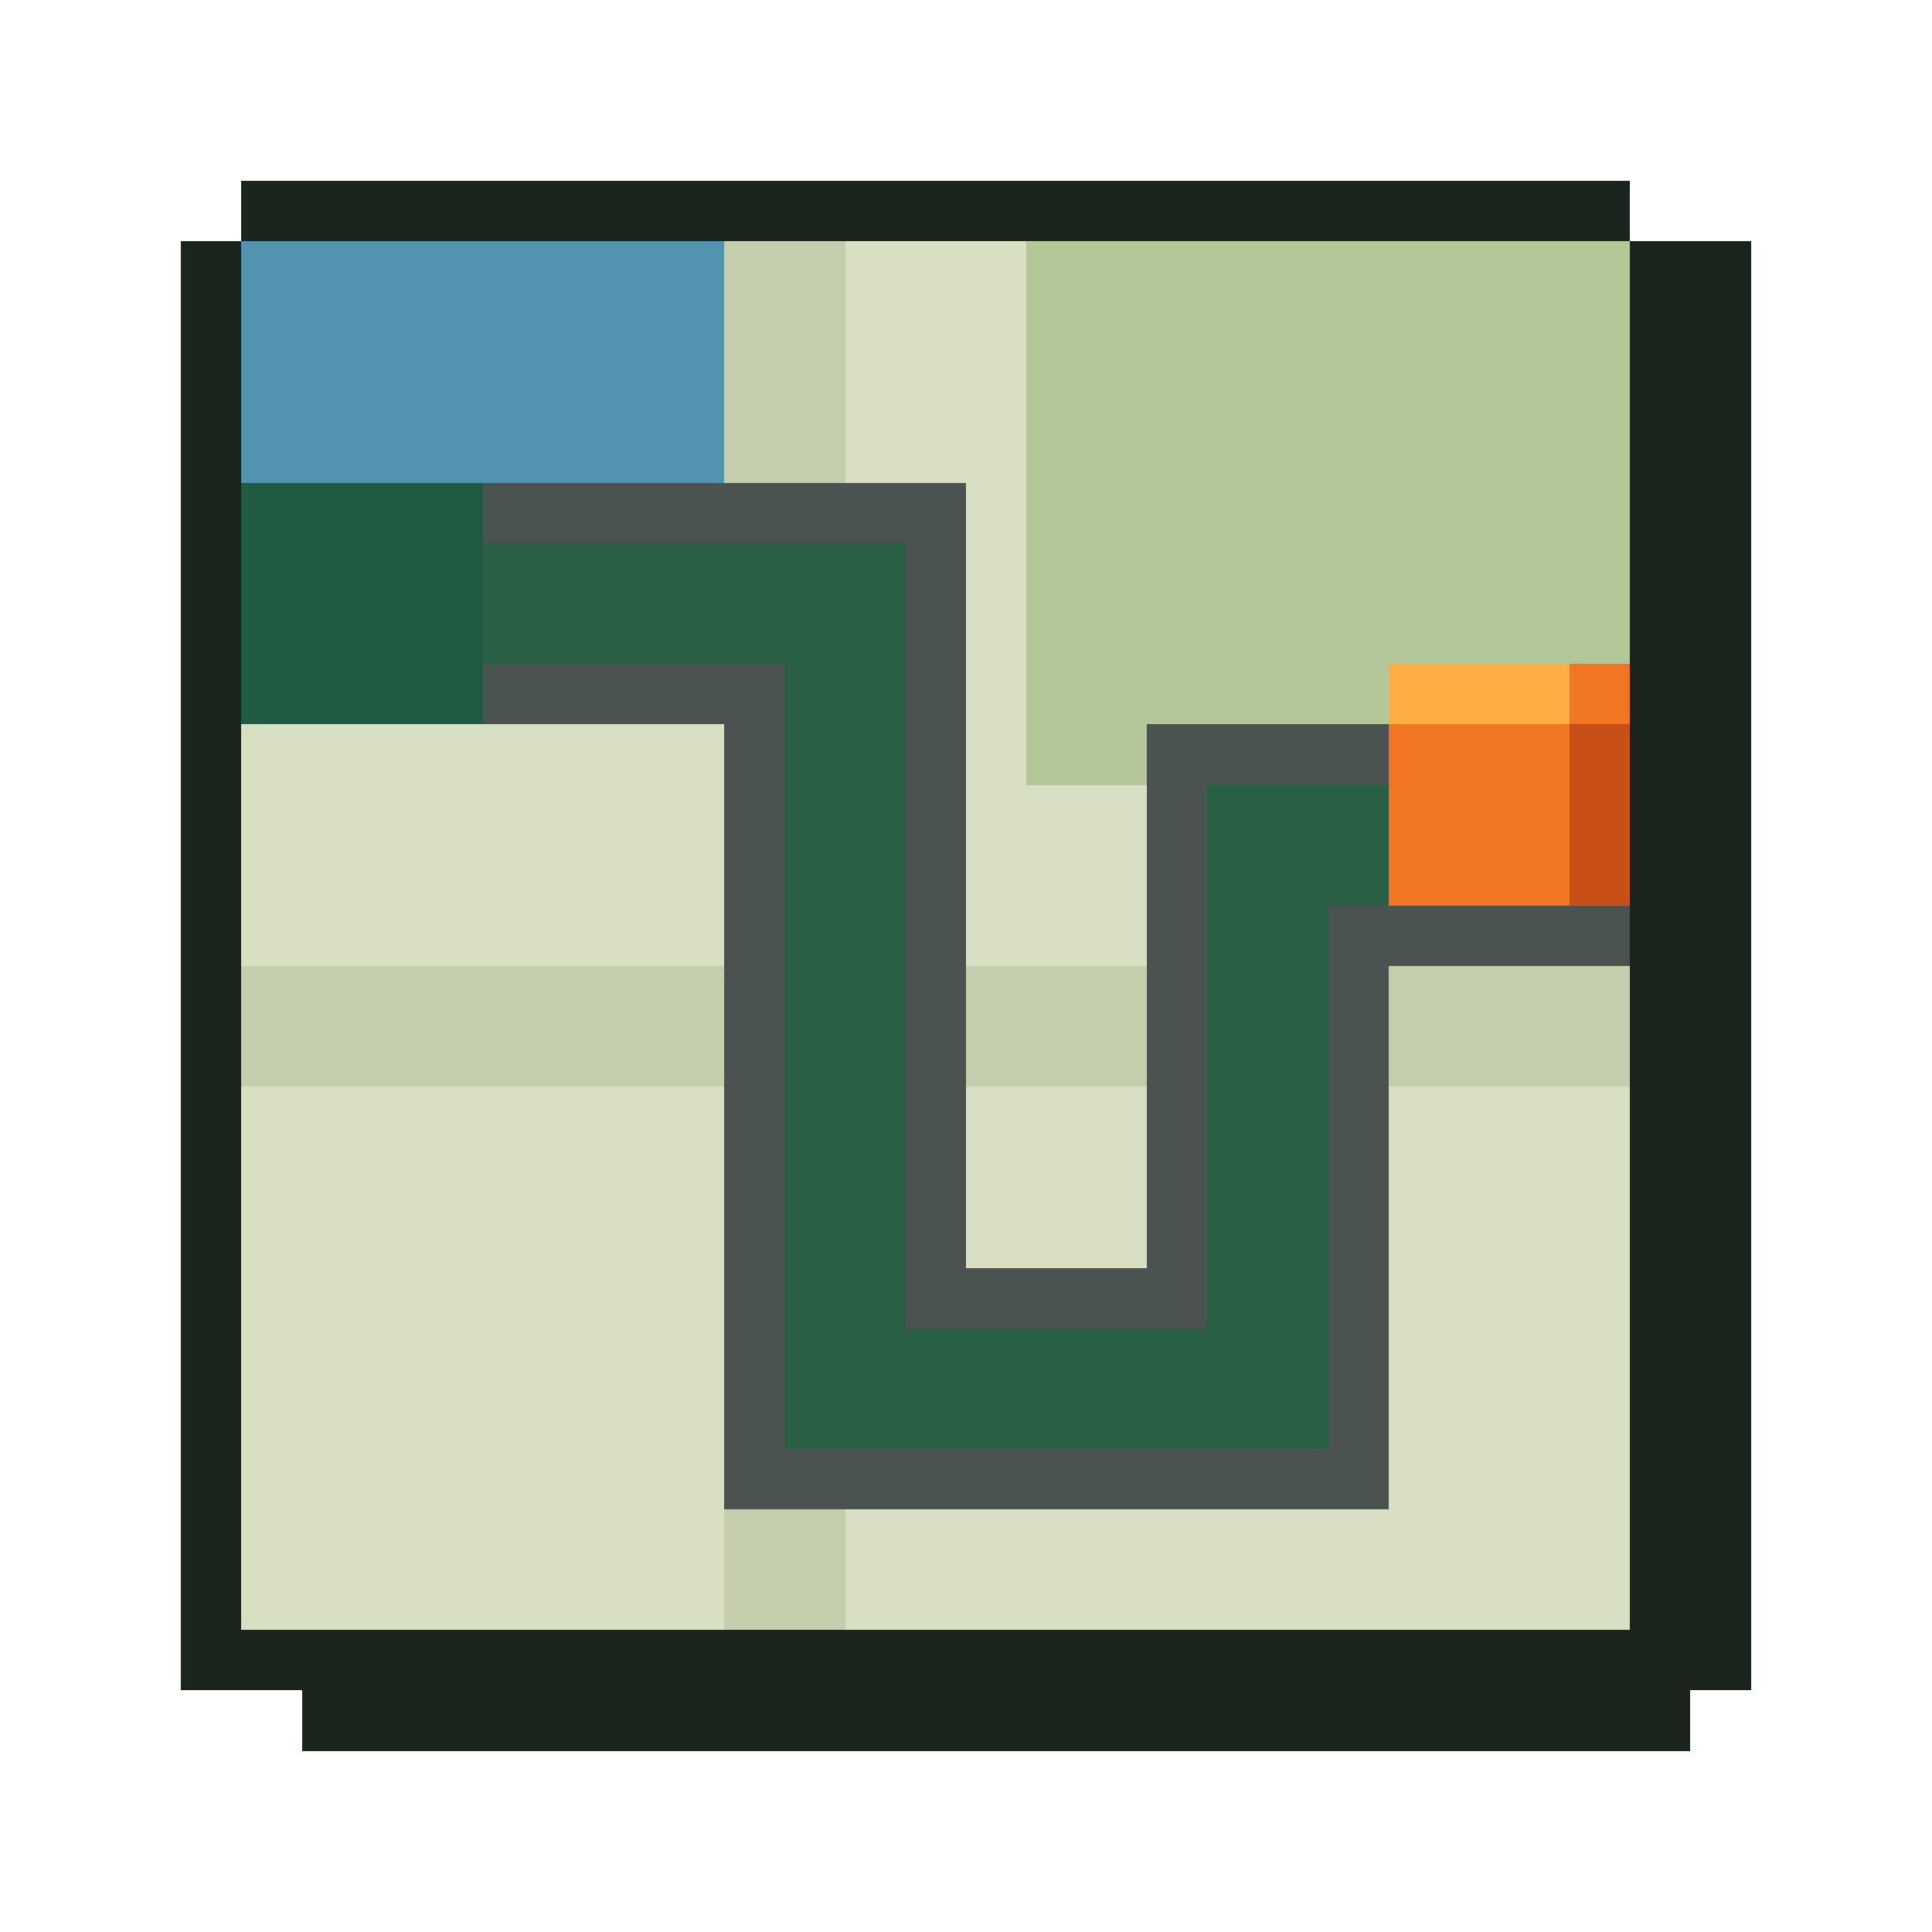
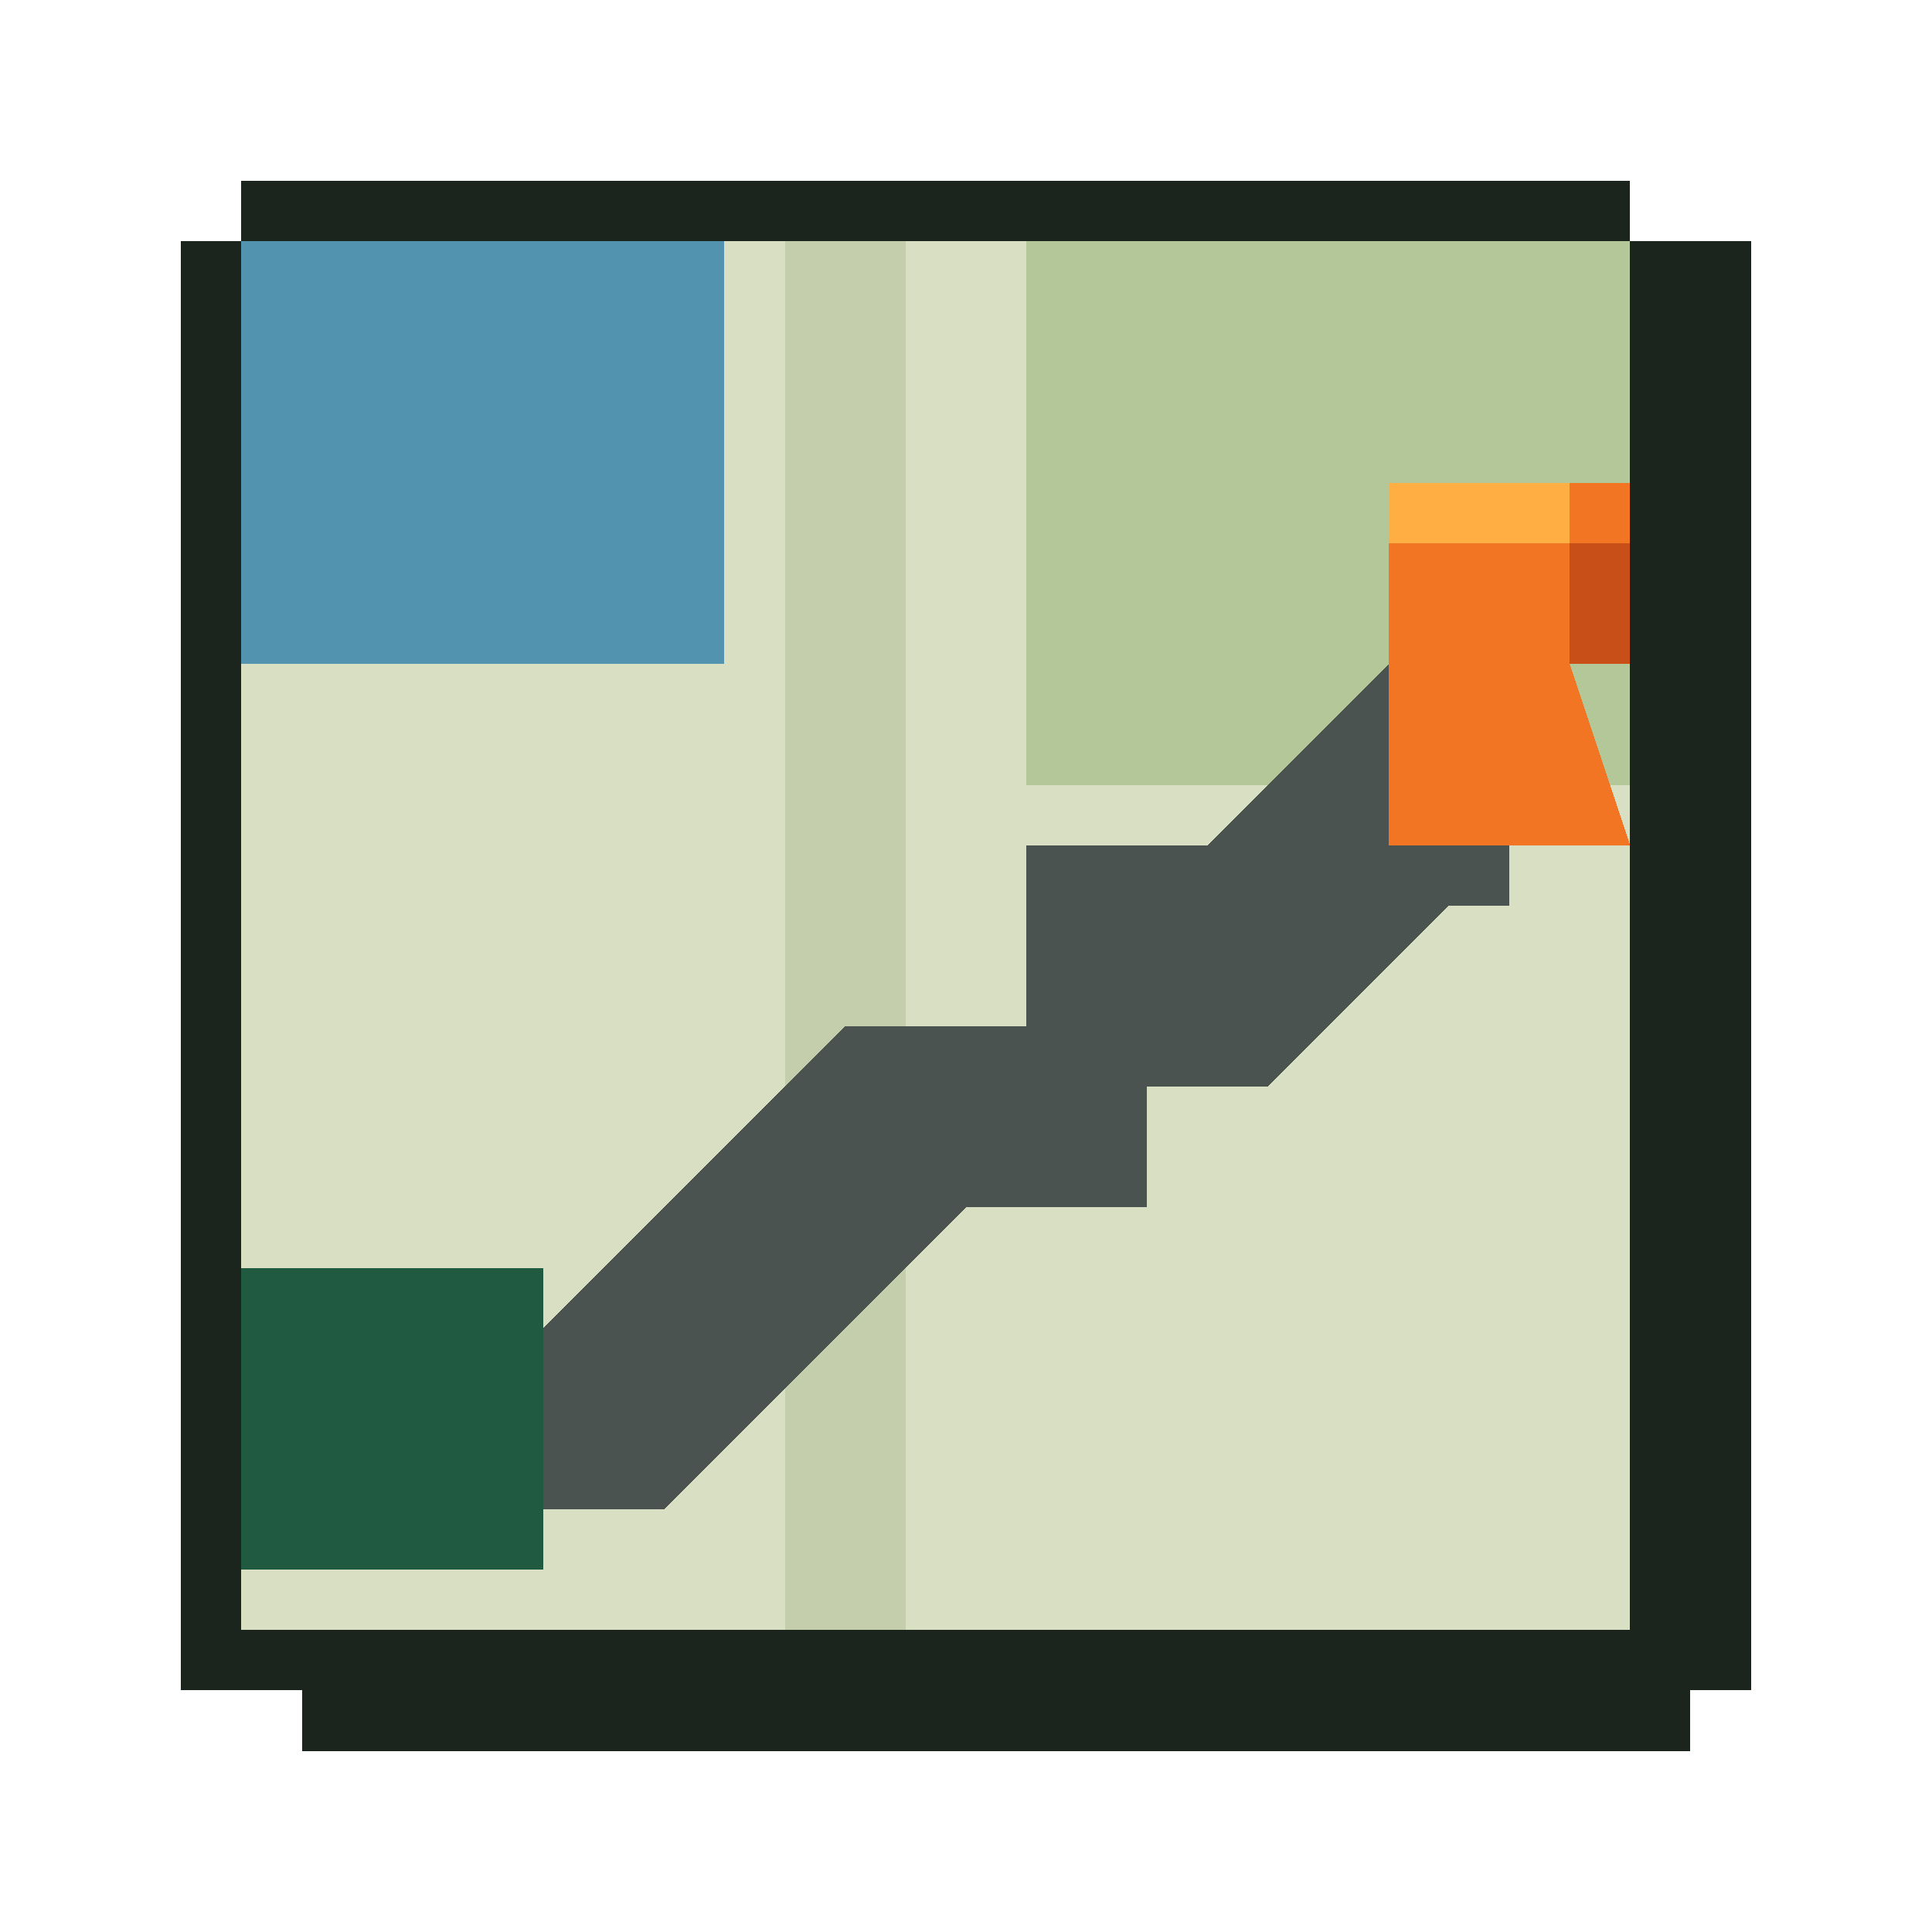
<svg xmlns="http://www.w3.org/2000/svg" viewBox="0 0 32 32" shape-rendering="crispEdges" data-m98-concept="fresh-greens" data-m98-grid="32">
  <path fill="#1c241e" d="M4 3H27V4H29V28H28V29H5V28H3V4H4Z" />
  <rect fill="#d8dfc2" x="4" y="4" width="23" height="23" />
  <rect fill="#b4c798" x="17" y="4" width="10" height="9" />
  <rect fill="#5294b0" x="4" y="4" width="8" height="7" />
-   <rect fill="#c4ceac" x="12" y="4" width="2" height="23" />
-   <rect fill="#c4ceac" x="4" y="16" width="23" height="2" />
-   <rect fill="#4b5350" x="4" y="8" width="12" height="4" />
-   <rect fill="#4b5350" x="12" y="8" width="4" height="17" />
-   <rect fill="#4b5350" x="12" y="21" width="11" height="4" />
-   <rect fill="#4b5350" x="19" y="12" width="4" height="13" />
-   <rect fill="#4b5350" x="19" y="12" width="8" height="4" />
-   <rect fill="#285f45" x="5" y="9" width="10" height="2" />
-   <rect fill="#285f45" x="13" y="9" width="2" height="15" />
-   <rect fill="#285f45" x="13" y="22" width="9" height="2" />
-   <rect fill="#285f45" x="20" y="13" width="2" height="11" />
-   <rect fill="#285f45" x="20" y="13" width="7" height="2" />
-   <rect fill="#205a40" x="4" y="8" width="4" height="4" />
-   <rect fill="#f27524" x="23" y="11" width="4" height="4" />
-   <rect fill="#ffae43" x="23" y="11" width="3" height="1" />
-   <rect fill="#c84f18" x="26" y="12" width="1" height="3" />
+   <rect fill="#c4ceac" x="13" y="4" width="2" height="23" />
+   <path fill="#4b5350" d="M5 22H9L14 17H17V14H20L23 11H25V15H24L21 18H19V20H16L11 25H5Z" />
+   <rect fill="#205a40" x="4" y="21" width="5" height="5" />
+   <path fill="#f27524" d="M23 8H27V11H26L27 14H23Z" />
+   <rect fill="#ffae43" x="23" y="8" width="3" height="1" />
+   <rect fill="#c84f18" x="26" y="9" width="1" height="2" />
</svg>
